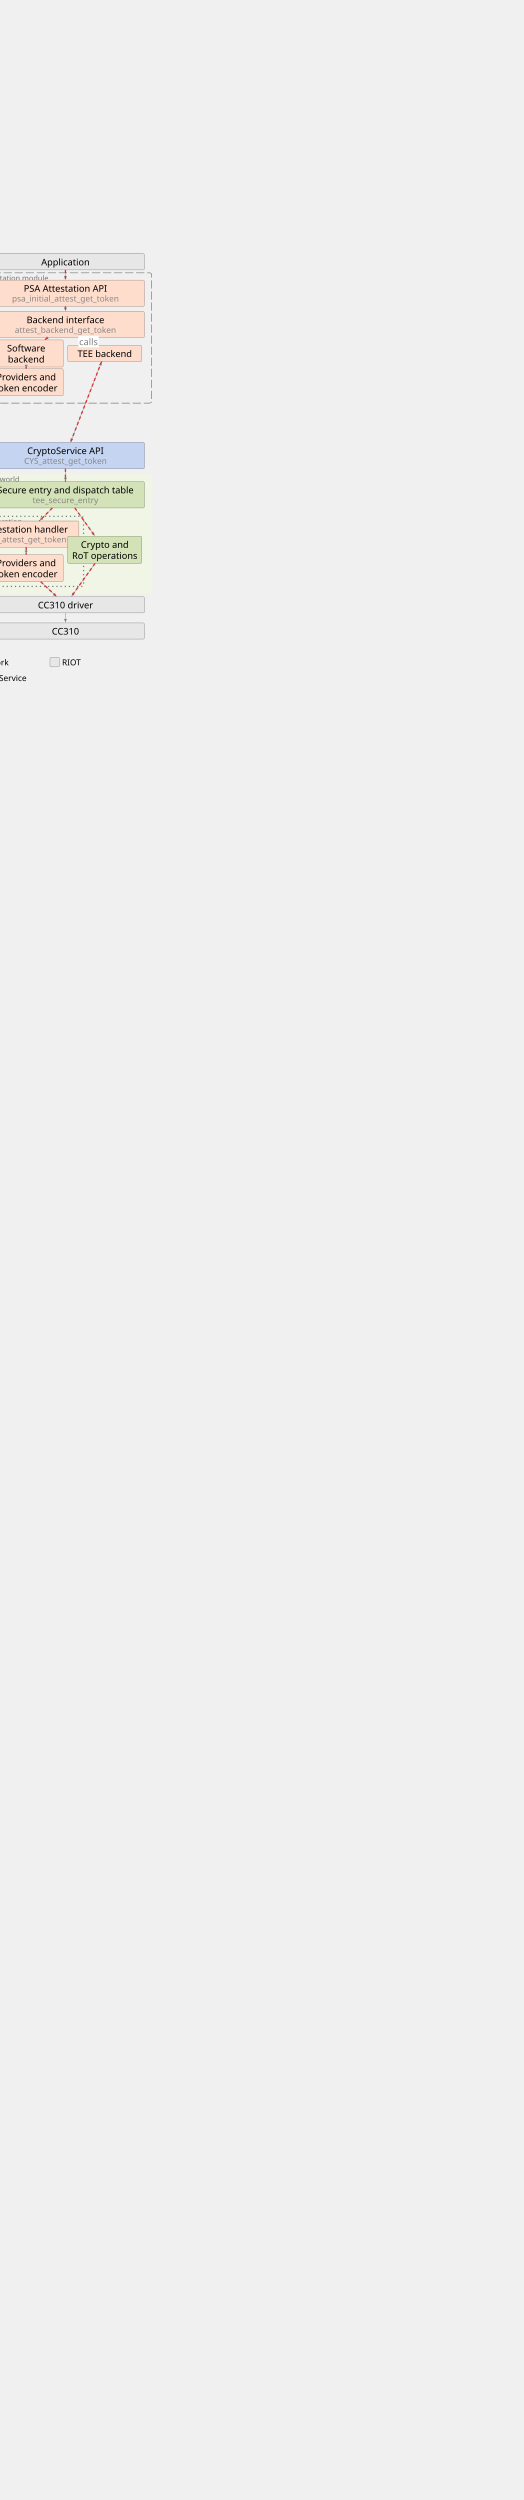
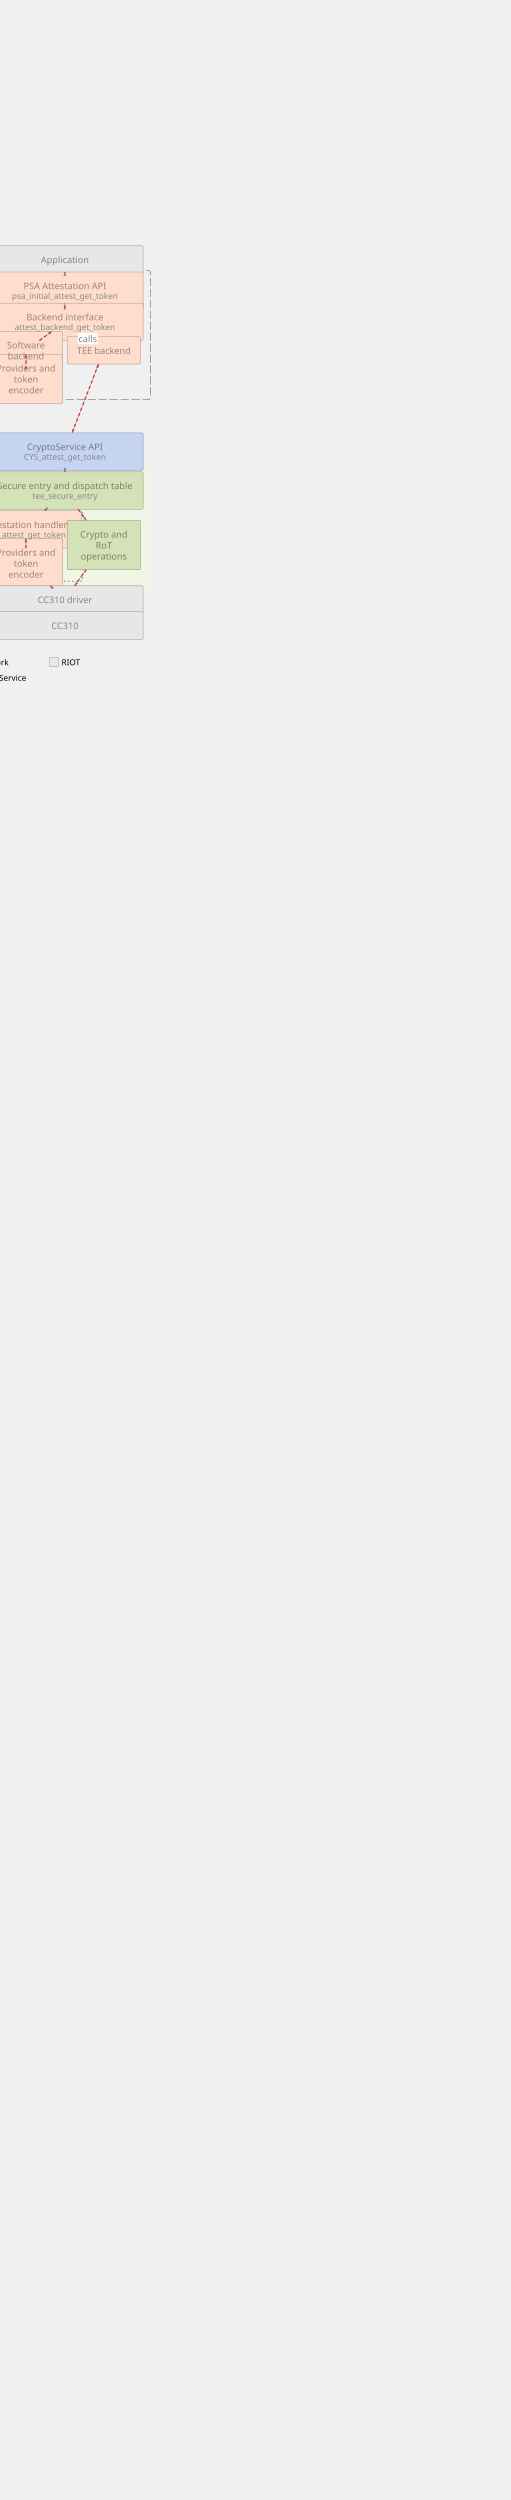
<svg id="canvas">
  <g class="grid" />
  <g class="view" transform="translate(100,400) scale(4)">
    <g />
    <g>
      <g fill-opacity="1" stroke-opacity="1">
        <rect data-node="g1-background" fill="none" stroke="#737373" stroke-dasharray="3.163 1.054" stroke-width="0.246" class="node" x="-32.934" y="4.2" width="65.868" height="49.775" rx="0.879" ry="0.879" />
-         <text data-text="g1-background-title" data-parent="g1-background" x="0" y="29.088" text-anchor="middle" dominant-baseline="central" font-size="3.515" font-family="Sakuga Sans" fill="#000" pointer-events="auto" font-weight="normal" font-style="normal" />
-       </g>
-       <g fill-opacity="1" stroke-opacity="1">
-         <rect data-node="g1-label" x="-32.407" y="4.025" width="26.703" height="4.218" fill="transparent" />
-         <rect data-node="g1-label" fill="none" stroke="none" stroke-dasharray="none" stroke-width="0.158" class="node" x="-32.407" y="4.025" width="26.703" height="4.218" rx="0" ry="0" />
-         <text x="-19.055" y="6.133" text-anchor="middle" dominant-baseline="central" font-size="2.812" font-family="Sakuga Sans" fill="#737373" pointer-events="none" font-weight="normal" font-style="normal">attestation module</text>
+       </g>
+       <g fill-opacity="1" stroke-opacity="1">
+         <rect data-node="g1-label" x="-31.734" y="5.401" width="61.903" height="4.218" fill="transparent" />
+         <rect data-node="g1-label" fill="none" stroke="none" stroke-dasharray="none" stroke-width="0.158" class="node" x="-31.734" y="5.401" width="61.903" height="4.218" rx="0" ry="0" />
+         <text x="-0.782" y="7.509" text-anchor="middle" dominant-baseline="central" font-size="2.812" font-family="Sakuga Sans" fill="#737373" pointer-events="none" font-weight="normal" font-style="normal">attestation module</text>
      </g>
      <g fill-opacity="1" stroke-opacity="1">
        <rect data-node="g2-background" fill="#F0F5E6" stroke="none" stroke-dasharray="none" stroke-width="0.246" class="node" x="-39.914" y="81.001" width="73.047" height="45.975" rx="0.527" ry="0.527" />
-         <text data-text="g2-background-title" data-parent="g2-background" x="-3.39" y="103.988" text-anchor="middle" dominant-baseline="central" font-size="3.515" font-family="Sakuga Sans" fill="#000" pointer-events="auto" font-weight="normal" font-style="normal" />
-       </g>
-       <g fill-opacity="1" stroke-opacity="1">
-         <rect data-node="g2-label" x="-39.387" y="80.825" width="26.703" height="4.218" fill="transparent" />
-         <rect data-node="g2-label" fill="none" stroke="none" stroke-dasharray="none" stroke-width="0.158" class="node" x="-39.387" y="80.825" width="26.703" height="4.218" rx="0" ry="0" />
-         <text x="-26.035" y="82.933" text-anchor="middle" dominant-baseline="central" font-size="2.812" font-family="Sakuga Sans" fill="#737373" pointer-events="none" font-weight="normal" font-style="normal">secure world</text>
+       </g>
+       <g fill-opacity="1" stroke-opacity="1">
+         <rect data-node="g2-label" x="-38.714" y="82.201" width="69.083" height="4.218" fill="transparent" />
+         <rect data-node="g2-label" fill="none" stroke="none" stroke-dasharray="none" stroke-width="0.158" class="node" x="-38.714" y="82.201" width="69.083" height="4.218" rx="0" ry="0" />
+         <text x="-4.172" y="84.309" text-anchor="middle" dominant-baseline="central" font-size="2.812" font-family="Sakuga Sans" fill="#737373" pointer-events="none" font-weight="normal" font-style="normal">secure world</text>
      </g>
      <g fill-opacity="1" stroke-opacity="1">
        <rect data-node="g3-background" fill="none" stroke="#737373" stroke-dasharray="0 1.582" stroke-linecap="round" stroke-width="0.527" class="node" x="-36.914" y="97.201" width="43.828" height="26.775" rx="0.879" ry="0.879" />
-         <text data-text="g3-background-title" data-parent="g3-background" x="-15" y="110.588" text-anchor="middle" dominant-baseline="central" font-size="3.515" font-family="Sakuga Sans" fill="#000" pointer-events="auto" font-weight="normal" font-style="normal" />
-       </g>
-       <g fill-opacity="1" stroke-opacity="1">
-         <rect data-node="g3-label" x="-36.387" y="97.025" width="26.703" height="4.218" fill="transparent" />
-         <rect data-node="g3-label" fill="none" stroke="none" stroke-dasharray="none" stroke-width="0.158" class="node" x="-36.387" y="97.025" width="26.703" height="4.218" rx="0" ry="0" />
-         <text x="-23.035" y="99.133" text-anchor="middle" dominant-baseline="central" font-size="2.812" font-family="Sakuga Sans" fill="#737373" pointer-events="none" font-weight="normal" font-style="normal">operation</text>
-       </g>
-       <g fill-opacity="1" stroke-opacity="1">
-         <rect data-node="app" fill="rgb(231,231,231)" stroke="#858585" stroke-dasharray="none" stroke-width="0.158" class="node" x="-30.134" y="-3.08" width="60.267" height="6.16" rx="0.492" ry="0.492" />
-         <text data-text="app-title" data-parent="app" x="0" y="0" text-anchor="middle" dominant-baseline="central" font-size="3.515" font-family="Sakuga Sans" fill="#000" pointer-events="auto" font-weight="normal" font-style="normal">Application</text>
-       </g>
-       <g fill-opacity="1" stroke-opacity="1">
-         <rect data-node="att" fill="rgb(255,221,204)" stroke="#99857A" stroke-dasharray="none" stroke-width="0.158" class="node" x="-30.134" y="7" width="60.267" height="9.999" rx="0.492" ry="0.492" />
-         <text data-text="att-title" data-parent="att" x="0" y="10.067" text-anchor="middle" dominant-baseline="central" font-size="3.515" font-family="Sakuga Sans" fill="#000" pointer-events="auto" font-weight="normal" font-style="normal">PSA Attestation API</text>
+       </g>
+       <g fill-opacity="1" stroke-opacity="1">
+         <rect data-node="g3-label" x="-35.714" y="98.4" width="39.863" height="4.218" fill="transparent" />
+         <rect data-node="g3-label" fill="none" stroke="none" stroke-dasharray="none" stroke-width="0.158" class="node" x="-35.714" y="98.4" width="39.863" height="4.218" rx="0" ry="0" />
+         <text x="-15.782" y="100.509" text-anchor="middle" dominant-baseline="central" font-size="2.812" font-family="Sakuga Sans" fill="#737373" pointer-events="none" font-weight="normal" font-style="normal">operation</text>
+       </g>
+       <g fill-opacity="1" stroke-opacity="1">
+         <rect data-node="app" fill="rgb(231,231,231)" stroke="#858585" stroke-dasharray="none" stroke-width="0.158" class="node" x="-30.134" y="-5.28" width="60.267" height="10.56" rx="0.492" ry="0.492" />
+       </g>
+       <g fill-opacity="1" stroke-opacity="1">
+         <rect data-node="att" fill="rgb(255,221,204)" stroke="#99857A" stroke-dasharray="none" stroke-width="0.158" class="node" x="-30.134" y="4.801" width="60.267" height="14.399" rx="0.492" ry="0.492" />
+       </g>
+       <g fill-opacity="1" stroke-opacity="1">
+         <rect data-node="seam" fill="rgb(255,221,204)" stroke="#99857A" stroke-dasharray="none" stroke-width="0.158" class="node" x="-30.134" y="16.8" width="60.267" height="14.399" rx="0.492" ry="0.492" />
+       </g>
+       <g fill-opacity="1" stroke-opacity="1">
+         <rect data-node="swbe" fill="rgb(255,221,204)" stroke="#99857A" stroke-dasharray="none" stroke-width="0.158" class="node" x="-29.134" y="27.625" width="28.267" height="14.751" rx="0.492" ry="0.492" />
+       </g>
+       <g fill-opacity="1" stroke-opacity="1">
+         <rect data-node="teebe" fill="rgb(255,221,204)" stroke="#99857A" stroke-dasharray="none" stroke-width="0.158" class="node" x="0.866" y="29.72" width="28.267" height="10.56" rx="0.492" ry="0.492" />
+       </g>
+       <g fill-opacity="1" stroke-opacity="1">
+         <rect data-node="nsenc" fill="rgb(255,221,204)" stroke="#99857A" stroke-dasharray="none" stroke-width="0.158" class="node" x="-29.134" y="36.516" width="28.267" height="18.968" rx="0.492" ry="0.492" />
+       </g>
+       <g fill-opacity="1" stroke-opacity="1">
+         <rect data-node="cysapi" fill="rgb(197,212,241)" stroke="#707A8F" stroke-dasharray="none" stroke-width="0.158" class="node" x="-30.134" y="66.8" width="60.267" height="14.399" rx="0.492" ry="0.492" />
+       </g>
+       <g fill-opacity="1" stroke-opacity="1">
+         <rect data-node="entry" fill="rgb(212,226,183)" stroke="#7A8566" stroke-dasharray="none" stroke-width="0.158" class="node" x="-30.134" y="81.8" width="60.267" height="14.399" rx="0.492" ry="0.492" />
+       </g>
+       <g fill-opacity="1" stroke-opacity="1">
+         <rect data-node="hdl" fill="rgb(255,221,204)" stroke="#99857A" stroke-dasharray="none" stroke-width="0.158" class="node" x="-36.313" y="96.8" width="42.625" height="14.399" rx="0.492" ry="0.492" />
+       </g>
+       <g fill-opacity="1" stroke-opacity="1">
+         <rect data-node="senc" fill="rgb(255,221,204)" stroke="#99857A" stroke-dasharray="none" stroke-width="0.158" class="node" x="-29.134" y="107.516" width="28.267" height="18.968" rx="0.492" ry="0.492" />
+       </g>
+       <g fill-opacity="1" stroke-opacity="1">
+         <rect data-node="ops" fill="rgb(212,226,183)" stroke="#7A8566" stroke-dasharray="none" stroke-width="0.158" class="node" x="0.866" y="100.516" width="28.267" height="18.968" rx="0.492" ry="0.492" />
+       </g>
+       <g fill-opacity="1" stroke-opacity="1">
+         <rect data-node="drv" fill="rgb(231,231,231)" stroke="#858585" stroke-dasharray="none" stroke-width="0.158" class="node" x="-30.134" y="125.72" width="60.267" height="10.56" rx="0.492" ry="0.492" />
+       </g>
+       <g fill-opacity="1" stroke-opacity="1">
+         <rect data-node="hw" fill="rgb(231,231,231)" stroke="#858585" stroke-dasharray="none" stroke-width="0.158" class="node" x="-30.134" y="135.72" width="60.267" height="10.56" rx="0.492" ry="0.492" />
+       </g>
+       <g fill-opacity="1" stroke-opacity="1">
+         <rect data-text="app-title" data-parent="app" x="-28.934" y="-3.08" width="57.867" height="6.16" fill="transparent" />
+         <rect data-text="app-title" data-parent="app" fill="none" stroke="none" stroke-dasharray="none" stroke-width="0.158" class="node" x="-28.934" y="-3.08" width="57.867" height="6.16" rx="0" ry="0" />
+         <text data-text="app-title" data-parent="app" x="0" y="0" text-anchor="middle" dominant-baseline="central" font-size="3.515" font-family="Sakuga Sans" fill="#858585" pointer-events="auto" font-weight="normal" font-style="normal">Application</text>
+       </g>
+       <g fill-opacity="1" stroke-opacity="1">
+         <rect data-text="att-title" data-parent="att" x="-28.934" y="7" width="57.867" height="9.999" fill="transparent" />
+         <rect data-text="att-title" data-parent="att" fill="none" stroke="none" stroke-dasharray="none" stroke-width="0.158" class="node" x="-28.934" y="7" width="57.867" height="9.999" rx="0" ry="0" />
+         <text data-text="att-title" data-parent="att" x="0" y="10.067" text-anchor="middle" dominant-baseline="central" font-size="3.515" font-family="Sakuga Sans" fill="#99857A" pointer-events="auto" font-weight="normal" font-style="normal">PSA Attestation API</text>
        <text data-text="att-title" data-parent="att" x="0" y="13.933" text-anchor="middle" dominant-baseline="central" font-size="3.163" font-family="Sakuga Mono" fill="#858585" pointer-events="auto">psa_initial_attest_get_token</text>
      </g>
      <g fill-opacity="1" stroke-opacity="1">
-         <rect data-node="seam" fill="rgb(255,221,204)" stroke="#99857A" stroke-dasharray="none" stroke-width="0.158" class="node" x="-30.134" y="19" width="60.267" height="9.999" rx="0.492" ry="0.492" />
-         <text data-text="seam-title" data-parent="seam" x="0" y="22.067" text-anchor="middle" dominant-baseline="central" font-size="3.515" font-family="Sakuga Sans" fill="#000" pointer-events="auto" font-weight="normal" font-style="normal">Backend interface</text>
+         <rect data-text="seam-title" data-parent="seam" x="-28.934" y="19" width="57.867" height="9.999" fill="transparent" />
+         <rect data-text="seam-title" data-parent="seam" fill="none" stroke="none" stroke-dasharray="none" stroke-width="0.158" class="node" x="-28.934" y="19" width="57.867" height="9.999" rx="0" ry="0" />
+         <text data-text="seam-title" data-parent="seam" x="0" y="22.067" text-anchor="middle" dominant-baseline="central" font-size="3.515" font-family="Sakuga Sans" fill="#99857A" pointer-events="auto" font-weight="normal" font-style="normal">Backend interface</text>
        <text data-text="seam-title" data-parent="seam" x="0" y="25.933" text-anchor="middle" dominant-baseline="central" font-size="3.163" font-family="Sakuga Mono" fill="#858585" pointer-events="auto">attest_backend_get_token</text>
      </g>
      <g fill-opacity="1" stroke-opacity="1">
-         <rect data-node="swbe" fill="rgb(255,221,204)" stroke="#99857A" stroke-dasharray="none" stroke-width="0.158" class="node" x="-29.134" y="29.825" width="28.267" height="10.351" rx="0.492" ry="0.492" />
-         <text data-text="swbe-title" data-parent="swbe" x="-15" y="32.891" text-anchor="middle" dominant-baseline="central" font-size="3.515" font-family="Sakuga Sans" fill="#000" pointer-events="auto" font-weight="normal" font-style="normal">Software</text>
-         <text data-text="swbe-title" data-parent="swbe" x="-15" y="37.109" text-anchor="middle" dominant-baseline="central" font-size="3.515" font-family="Sakuga Sans" fill="#000" pointer-events="auto" font-weight="normal" font-style="normal">backend</text>
-       </g>
-       <g fill-opacity="1" stroke-opacity="1">
-         <rect data-node="teebe" fill="rgb(255,221,204)" stroke="#99857A" stroke-dasharray="none" stroke-width="0.158" class="node" x="0.866" y="31.92" width="28.267" height="6.16" rx="0.492" ry="0.492" />
-         <text data-text="teebe-title" data-parent="teebe" x="15" y="35" text-anchor="middle" dominant-baseline="central" font-size="3.515" font-family="Sakuga Sans" fill="#000" pointer-events="auto" font-weight="normal" font-style="normal">TEE backend</text>
-       </g>
-       <g fill-opacity="1" stroke-opacity="1">
-         <rect data-node="nsenc" fill="rgb(255,221,204)" stroke="#99857A" stroke-dasharray="none" stroke-width="0.158" class="node" x="-29.134" y="40.825" width="28.267" height="10.351" rx="0.492" ry="0.492" />
-         <text data-text="nsenc-title" data-parent="nsenc" x="-15" y="43.891" text-anchor="middle" dominant-baseline="central" font-size="3.515" font-family="Sakuga Sans" fill="#000" pointer-events="auto" font-weight="normal" font-style="normal">Providers and</text>
-         <text data-text="nsenc-title" data-parent="nsenc" x="-15" y="48.109" text-anchor="middle" dominant-baseline="central" font-size="3.515" font-family="Sakuga Sans" fill="#000" pointer-events="auto" font-weight="normal" font-style="normal">token encoder</text>
-       </g>
-       <g fill-opacity="1" stroke-opacity="1">
-         <rect data-node="cysapi" fill="rgb(197,212,241)" stroke="#707A8F" stroke-dasharray="none" stroke-width="0.158" class="node" x="-30.134" y="69.001" width="60.267" height="9.999" rx="0.492" ry="0.492" />
-         <text data-text="cysapi-title" data-parent="cysapi" x="0" y="72.067" text-anchor="middle" dominant-baseline="central" font-size="3.515" font-family="Sakuga Sans" fill="#000" pointer-events="auto" font-weight="normal" font-style="normal">CryptoService API</text>
+         <rect data-text="swbe-title" data-parent="swbe" x="-27.934" y="29.825" width="25.867" height="10.351" fill="transparent" />
+         <rect data-text="swbe-title" data-parent="swbe" fill="none" stroke="none" stroke-dasharray="none" stroke-width="0.158" class="node" x="-27.934" y="29.825" width="25.867" height="10.351" rx="0" ry="0" />
+         <text data-text="swbe-title" data-parent="swbe" x="-15" y="32.891" text-anchor="middle" dominant-baseline="central" font-size="3.515" font-family="Sakuga Sans" fill="#99857A" pointer-events="auto" font-weight="normal" font-style="normal">Software</text>
+         <text data-text="swbe-title" data-parent="swbe" x="-15" y="37.109" text-anchor="middle" dominant-baseline="central" font-size="3.515" font-family="Sakuga Sans" fill="#99857A" pointer-events="auto" font-weight="normal" font-style="normal">backend</text>
+       </g>
+       <g fill-opacity="1" stroke-opacity="1">
+         <rect data-text="teebe-title" data-parent="teebe" x="2.066" y="31.92" width="25.867" height="6.16" fill="transparent" />
+         <rect data-text="teebe-title" data-parent="teebe" fill="none" stroke="none" stroke-dasharray="none" stroke-width="0.158" class="node" x="2.066" y="31.92" width="25.867" height="6.16" rx="0" ry="0" />
+         <text data-text="teebe-title" data-parent="teebe" x="15" y="35" text-anchor="middle" dominant-baseline="central" font-size="3.515" font-family="Sakuga Sans" fill="#99857A" pointer-events="auto" font-weight="normal" font-style="normal">TEE backend</text>
+       </g>
+       <g fill-opacity="1" stroke-opacity="1">
+         <rect data-text="nsenc-title" data-parent="nsenc" x="-27.934" y="38.716" width="25.867" height="14.568" fill="transparent" />
+         <rect data-text="nsenc-title" data-parent="nsenc" fill="none" stroke="none" stroke-dasharray="none" stroke-width="0.158" class="node" x="-27.934" y="38.716" width="25.867" height="14.568" rx="0" ry="0" />
+         <text data-text="nsenc-title" data-parent="nsenc" x="-15" y="41.782" text-anchor="middle" dominant-baseline="central" font-size="3.515" font-family="Sakuga Sans" fill="#99857A" pointer-events="auto" font-weight="normal" font-style="normal">Providers and</text>
+         <text data-text="nsenc-title" data-parent="nsenc" x="-15" y="46" text-anchor="middle" dominant-baseline="central" font-size="3.515" font-family="Sakuga Sans" fill="#99857A" pointer-events="auto" font-weight="normal" font-style="normal">token</text>
+         <text data-text="nsenc-title" data-parent="nsenc" x="-15" y="50.218" text-anchor="middle" dominant-baseline="central" font-size="3.515" font-family="Sakuga Sans" fill="#99857A" pointer-events="auto" font-weight="normal" font-style="normal">encoder</text>
+       </g>
+       <g fill-opacity="1" stroke-opacity="1">
+         <rect data-text="cysapi-title" data-parent="cysapi" x="-28.934" y="69.001" width="57.867" height="9.999" fill="transparent" />
+         <rect data-text="cysapi-title" data-parent="cysapi" fill="none" stroke="none" stroke-dasharray="none" stroke-width="0.158" class="node" x="-28.934" y="69.001" width="57.867" height="9.999" rx="0" ry="0" />
+         <text data-text="cysapi-title" data-parent="cysapi" x="0" y="72.067" text-anchor="middle" dominant-baseline="central" font-size="3.515" font-family="Sakuga Sans" fill="#707A8F" pointer-events="auto" font-weight="normal" font-style="normal">CryptoService API</text>
        <text data-text="cysapi-title" data-parent="cysapi" x="0" y="75.933" text-anchor="middle" dominant-baseline="central" font-size="3.163" font-family="Sakuga Mono" fill="#858585" pointer-events="auto">CYS_attest_get_token</text>
      </g>
      <g fill-opacity="1" stroke-opacity="1">
-         <rect data-node="entry" fill="rgb(212,226,183)" stroke="#7A8566" stroke-dasharray="none" stroke-width="0.158" class="node" x="-30.134" y="84.001" width="60.267" height="9.999" rx="0.492" ry="0.492" />
-         <text data-text="entry-title" data-parent="entry" x="0" y="87.067" text-anchor="middle" dominant-baseline="central" font-size="3.515" font-family="Sakuga Sans" fill="#000" pointer-events="auto" font-weight="normal" font-style="normal">Secure entry and dispatch table</text>
+         <rect data-text="entry-title" data-parent="entry" x="-28.934" y="84.001" width="57.867" height="9.999" fill="transparent" />
+         <rect data-text="entry-title" data-parent="entry" fill="none" stroke="none" stroke-dasharray="none" stroke-width="0.158" class="node" x="-28.934" y="84.001" width="57.867" height="9.999" rx="0" ry="0" />
+         <text data-text="entry-title" data-parent="entry" x="0" y="87.067" text-anchor="middle" dominant-baseline="central" font-size="3.515" font-family="Sakuga Sans" fill="#7A8566" pointer-events="auto" font-weight="normal" font-style="normal">Secure entry and dispatch table</text>
        <text data-text="entry-title" data-parent="entry" x="0" y="90.933" text-anchor="middle" dominant-baseline="central" font-size="3.163" font-family="Sakuga Mono" fill="#858585" pointer-events="auto">tee_secure_entry</text>
      </g>
      <g fill-opacity="1" stroke-opacity="1">
-         <rect data-node="hdl" fill="rgb(255,221,204)" stroke="#99857A" stroke-dasharray="none" stroke-width="0.158" class="node" x="-35.114" y="99.001" width="40.227" height="9.999" rx="0.492" ry="0.492" />
-         <text data-text="hdl-title" data-parent="hdl" x="-15" y="102.067" text-anchor="middle" dominant-baseline="central" font-size="3.515" font-family="Sakuga Sans" fill="#000" pointer-events="auto" font-weight="normal" font-style="normal">Attestation handler</text>
+         <rect data-text="hdl-title" data-parent="hdl" x="-35.113" y="99.001" width="40.225" height="9.999" fill="transparent" />
+         <rect data-text="hdl-title" data-parent="hdl" fill="none" stroke="none" stroke-dasharray="none" stroke-width="0.158" class="node" x="-35.113" y="99.001" width="40.225" height="9.999" rx="0" ry="0" />
+         <text data-text="hdl-title" data-parent="hdl" x="-15" y="102.067" text-anchor="middle" dominant-baseline="central" font-size="3.515" font-family="Sakuga Sans" fill="#99857A" pointer-events="auto" font-weight="normal" font-style="normal">Attestation handler</text>
        <text data-text="hdl-title" data-parent="hdl" x="-15" y="105.933" text-anchor="middle" dominant-baseline="central" font-size="3.163" font-family="Sakuga Mono" fill="#858585" pointer-events="auto">tee_attest_get_token</text>
      </g>
      <g fill-opacity="1" stroke-opacity="1">
-         <rect data-node="senc" fill="rgb(255,221,204)" stroke="#99857A" stroke-dasharray="none" stroke-width="0.158" class="node" x="-29.134" y="111.825" width="28.267" height="10.351" rx="0.492" ry="0.492" />
-         <text data-text="senc-title" data-parent="senc" x="-15" y="114.891" text-anchor="middle" dominant-baseline="central" font-size="3.515" font-family="Sakuga Sans" fill="#000" pointer-events="auto" font-weight="normal" font-style="normal">Providers and</text>
-         <text data-text="senc-title" data-parent="senc" x="-15" y="119.109" text-anchor="middle" dominant-baseline="central" font-size="3.515" font-family="Sakuga Sans" fill="#000" pointer-events="auto" font-weight="normal" font-style="normal">token encoder</text>
-       </g>
-       <g fill-opacity="1" stroke-opacity="1">
-         <rect data-node="ops" fill="rgb(212,226,183)" stroke="#7A8566" stroke-dasharray="none" stroke-width="0.158" class="node" x="0.866" y="104.825" width="28.267" height="10.351" rx="0.492" ry="0.492" />
-         <text data-text="ops-title" data-parent="ops" x="15" y="107.891" text-anchor="middle" dominant-baseline="central" font-size="3.515" font-family="Sakuga Sans" fill="#000" pointer-events="auto" font-weight="normal" font-style="normal">Crypto and</text>
-         <text data-text="ops-title" data-parent="ops" x="15" y="112.109" text-anchor="middle" dominant-baseline="central" font-size="3.515" font-family="Sakuga Sans" fill="#000" pointer-events="auto" font-weight="normal" font-style="normal">RoT operations</text>
-       </g>
-       <g fill-opacity="1" stroke-opacity="1">
-         <rect data-node="drv" fill="rgb(231,231,231)" stroke="#858585" stroke-dasharray="none" stroke-width="0.158" class="node" x="-30.134" y="127.92" width="60.267" height="6.16" rx="0.492" ry="0.492" />
-         <text data-text="drv-title" data-parent="drv" x="0" y="131" text-anchor="middle" dominant-baseline="central" font-size="3.515" font-family="Sakuga Sans" fill="#000" pointer-events="auto" font-weight="normal" font-style="normal">CC310 driver</text>
-       </g>
-       <g fill-opacity="1" stroke-opacity="1">
-         <rect data-node="hw" fill="rgb(231,231,231)" stroke="#858585" stroke-dasharray="none" stroke-width="0.158" class="node" x="-30.134" y="137.92" width="60.267" height="6.16" rx="0.492" ry="0.492" />
-         <text data-text="hw-title" data-parent="hw" x="0" y="141" text-anchor="middle" dominant-baseline="central" font-size="3.515" font-family="Sakuga Sans" fill="#000" pointer-events="auto" font-weight="normal" font-style="normal">CC310</text>
-       </g>
-       <g>
-         <rect x="-39.914" y="151.08" width="3.6" height="3.6" rx="0.351" ry="0.351" fill="rgb(255,221,204)" stroke="#9e9e9e" stroke-width="0.2" pointer-events="none" />
-         <text x="-35.314" y="152.88" text-anchor="start" dominant-baseline="central" font-size="3.163" font-family="Sakuga Sans" fill="#000" pointer-events="none">this work</text>
-       </g>
-       <g>
-         <rect x="-39.914" y="157.08" width="3.6" height="3.6" rx="0.351" ry="0.351" fill="rgb(197,212,241)" stroke="#9e9e9e" stroke-width="0.2" pointer-events="none" />
-         <text x="-35.314" y="158.88" text-anchor="start" dominant-baseline="central" font-size="3.163" font-family="Sakuga Sans" fill="#000" pointer-events="none">CryptoService</text>
-       </g>
-       <g>
-         <rect x="-39.914" y="163.08" width="3.6" height="3.6" rx="0.351" ry="0.351" fill="rgb(212,226,183)" stroke="#9e9e9e" stroke-width="0.2" pointer-events="none" />
-         <text x="-35.314" y="164.88" text-anchor="start" dominant-baseline="central" font-size="3.163" font-family="Sakuga Sans" fill="#000" pointer-events="none">TEE</text>
-       </g>
-       <g>
-         <rect x="-5.914" y="151.08" width="3.6" height="3.6" rx="0.351" ry="0.351" fill="rgb(231,231,231)" stroke="#9e9e9e" stroke-width="0.2" pointer-events="none" />
-         <text x="-1.314" y="152.88" text-anchor="start" dominant-baseline="central" font-size="3.163" font-family="Sakuga Sans" fill="#000" pointer-events="none">RIOT</text>
+         <rect data-text="senc-title" data-parent="senc" x="-27.934" y="109.716" width="25.867" height="14.568" fill="transparent" />
+         <rect data-text="senc-title" data-parent="senc" fill="none" stroke="none" stroke-dasharray="none" stroke-width="0.158" class="node" x="-27.934" y="109.716" width="25.867" height="14.568" rx="0" ry="0" />
+         <text data-text="senc-title" data-parent="senc" x="-15" y="112.782" text-anchor="middle" dominant-baseline="central" font-size="3.515" font-family="Sakuga Sans" fill="#99857A" pointer-events="auto" font-weight="normal" font-style="normal">Providers and</text>
+         <text data-text="senc-title" data-parent="senc" x="-15" y="117" text-anchor="middle" dominant-baseline="central" font-size="3.515" font-family="Sakuga Sans" fill="#99857A" pointer-events="auto" font-weight="normal" font-style="normal">token</text>
+         <text data-text="senc-title" data-parent="senc" x="-15" y="121.218" text-anchor="middle" dominant-baseline="central" font-size="3.515" font-family="Sakuga Sans" fill="#99857A" pointer-events="auto" font-weight="normal" font-style="normal">encoder</text>
+       </g>
+       <g fill-opacity="1" stroke-opacity="1">
+         <rect data-text="ops-title" data-parent="ops" x="2.066" y="102.716" width="25.867" height="14.568" fill="transparent" />
+         <rect data-text="ops-title" data-parent="ops" fill="none" stroke="none" stroke-dasharray="none" stroke-width="0.158" class="node" x="2.066" y="102.716" width="25.867" height="14.568" rx="0" ry="0" />
+         <text data-text="ops-title" data-parent="ops" x="15" y="105.782" text-anchor="middle" dominant-baseline="central" font-size="3.515" font-family="Sakuga Sans" fill="#7A8566" pointer-events="auto" font-weight="normal" font-style="normal">Crypto and</text>
+         <text data-text="ops-title" data-parent="ops" x="15" y="110" text-anchor="middle" dominant-baseline="central" font-size="3.515" font-family="Sakuga Sans" fill="#7A8566" pointer-events="auto" font-weight="normal" font-style="normal">RoT</text>
+         <text data-text="ops-title" data-parent="ops" x="15" y="114.218" text-anchor="middle" dominant-baseline="central" font-size="3.515" font-family="Sakuga Sans" fill="#7A8566" pointer-events="auto" font-weight="normal" font-style="normal">operations</text>
+       </g>
+       <g fill-opacity="1" stroke-opacity="1">
+         <rect data-text="drv-title" data-parent="drv" x="-28.934" y="127.92" width="57.867" height="6.16" fill="transparent" />
+         <rect data-text="drv-title" data-parent="drv" fill="none" stroke="none" stroke-dasharray="none" stroke-width="0.158" class="node" x="-28.934" y="127.92" width="57.867" height="6.16" rx="0" ry="0" />
+         <text data-text="drv-title" data-parent="drv" x="0" y="131" text-anchor="middle" dominant-baseline="central" font-size="3.515" font-family="Sakuga Sans" fill="#858585" pointer-events="auto" font-weight="normal" font-style="normal">CC310 driver</text>
+       </g>
+       <g fill-opacity="1" stroke-opacity="1">
+         <rect data-text="hw-title" data-parent="hw" x="-28.934" y="137.92" width="57.867" height="6.16" fill="transparent" />
+         <rect data-text="hw-title" data-parent="hw" fill="none" stroke="none" stroke-dasharray="none" stroke-width="0.158" class="node" x="-28.934" y="137.92" width="57.867" height="6.16" rx="0" ry="0" />
+         <text data-text="hw-title" data-parent="hw" x="0" y="141" text-anchor="middle" dominant-baseline="central" font-size="3.515" font-family="Sakuga Sans" fill="#858585" pointer-events="auto" font-weight="normal" font-style="normal">CC310</text>
+       </g>
+       <g>
+         <rect x="-39.914" y="153.28" width="3.6" height="3.6" rx="0.351" ry="0.351" fill="rgb(255,221,204)" stroke="#9e9e9e" stroke-width="0.2" pointer-events="none" />
+         <text x="-35.314" y="155.08" text-anchor="start" dominant-baseline="central" font-size="3.163" font-family="Sakuga Sans" fill="#000" pointer-events="none">this work</text>
+       </g>
+       <g>
+         <rect x="-39.914" y="159.28" width="3.6" height="3.6" rx="0.351" ry="0.351" fill="rgb(197,212,241)" stroke="#9e9e9e" stroke-width="0.2" pointer-events="none" />
+         <text x="-35.314" y="161.08" text-anchor="start" dominant-baseline="central" font-size="3.163" font-family="Sakuga Sans" fill="#000" pointer-events="none">CryptoService</text>
+       </g>
+       <g>
+         <rect x="-39.914" y="165.28" width="3.6" height="3.6" rx="0.351" ry="0.351" fill="rgb(212,226,183)" stroke="#9e9e9e" stroke-width="0.2" pointer-events="none" />
+         <text x="-35.314" y="167.08" text-anchor="start" dominant-baseline="central" font-size="3.163" font-family="Sakuga Sans" fill="#000" pointer-events="none">TEE</text>
+       </g>
+       <g>
+         <rect x="-5.914" y="153.28" width="3.6" height="3.6" rx="0.351" ry="0.351" fill="rgb(231,231,231)" stroke="#9e9e9e" stroke-width="0.2" pointer-events="none" />
+         <text x="-1.314" y="155.08" text-anchor="start" dominant-baseline="central" font-size="3.163" font-family="Sakuga Sans" fill="#000" pointer-events="none">RIOT</text>
      </g>
    </g>
    <g>
      <g fill-opacity="1" stroke-opacity="1">
-         <path d="M 0 7 Q 0.18 6.026 0.6 5.5 L -0.6 5.5 Q -0.18 6.026 0 7 Z" fill="#808080" />
-         <path d="M 0 3.08 L 0 5.801" fill="none" stroke="#808080" stroke-width="0.158" stroke-linejoin="round" stroke-dasharray="none" />
-         <path d="M 0 3.08 L 0 7" fill="none" stroke="#d33" stroke-width="2" vector-effect="non-scaling-stroke" stroke-dasharray="5 4" pointer-events="none" />
-         <path data-edge="0" d="M 0 3.08 L 0 7" fill="none" stroke="transparent" stroke-width="10" vector-effect="non-scaling-stroke" class="hit" />
-       </g>
-       <g fill-opacity="1" stroke-opacity="1">
-         <path d="M 0 19 Q 0.18 18.026 0.6 17.5 L -0.6 17.5 Q -0.18 18.026 0 19 Z" fill="#808080" />
-         <path d="M 0 17 L 0 17.8" fill="none" stroke="#808080" stroke-width="0.158" stroke-linejoin="round" stroke-dasharray="none" />
-         <path d="M 0 17 L 0 19" fill="none" stroke="#d33" stroke-width="2" vector-effect="non-scaling-stroke" stroke-dasharray="5 4" pointer-events="none" />
-         <path data-edge="1" d="M 0 17 L 0 19" fill="none" stroke="transparent" stroke-width="10" vector-effect="non-scaling-stroke" class="hit" />
-       </g>
-       <g fill-opacity="1" stroke-opacity="1">
-         <path d="M -7.943 29.825 Q -7.05 29.393 -6.378 29.422 L -7.088 28.454 Q -7.263 29.103 -7.943 29.825 Z" fill="#808080" />
-         <path d="M -6.817 29 L -6.975 29.115" fill="none" stroke="#808080" stroke-width="0.158" stroke-linejoin="round" stroke-dasharray="none" />
-         <path d="M -6.817 29 L -7.943 29.825" fill="none" stroke="#d33" stroke-width="2" vector-effect="non-scaling-stroke" stroke-dasharray="5 4" pointer-events="none" />
-         <path data-edge="2" d="M -6.817 29 L -7.943 29.825" fill="none" stroke="transparent" stroke-width="10" vector-effect="non-scaling-stroke" class="hit" />
-       </g>
-       <g fill-opacity="1" stroke-opacity="1">
-         <path d="M 10.8 31.92 Q 10.12 31.198 9.945 30.549 L 9.236 31.517 Q 9.907 31.489 10.8 31.92 Z" fill="#808080" />
-         <path d="M 6.817 29 L 9.832 31.21" fill="none" stroke="#808080" stroke-width="0.158" stroke-linejoin="round" stroke-dasharray="none" />
-         <path d="M 6.817 29 L 10.8 31.92" fill="none" stroke="#d33" stroke-width="2" vector-effect="non-scaling-stroke" stroke-dasharray="5 4" pointer-events="none" />
-         <path data-edge="3" d="M 6.817 29 L 10.8 31.92" fill="none" stroke="transparent" stroke-width="10" vector-effect="non-scaling-stroke" class="hit" />
+         <path d="M 0 4.801 Q -0.18 5.776 -0.6 6.301 L 0.6 6.301 Q 0.18 5.776 0 4.801 Z" fill="#808080" />
+         <path d="M 0 5.28 L 0 6" fill="none" stroke="#808080" stroke-width="0.158" stroke-linejoin="round" stroke-dasharray="none" />
+         <path d="M 0 5.28 L 0 4.801" fill="none" stroke="#d33" stroke-width="2" vector-effect="non-scaling-stroke" stroke-dasharray="5 4" pointer-events="none" />
+         <path data-edge="0" d="M 0 5.28 L 0 4.801" fill="none" stroke="transparent" stroke-width="10" vector-effect="non-scaling-stroke" class="hit" />
+       </g>
+       <g fill-opacity="1" stroke-opacity="1">
+         <path d="M 0 16.8 Q -0.18 17.776 -0.6 18.3 L 0.6 18.3 Q 0.18 17.776 0 16.8 Z" fill="#808080" />
+         <path d="M 0 19.2 L 0 18" fill="none" stroke="#808080" stroke-width="0.158" stroke-linejoin="round" stroke-dasharray="none" />
+         <path d="M 0 19.2 L 0 16.8" fill="none" stroke="#d33" stroke-width="2" vector-effect="non-scaling-stroke" stroke-dasharray="5 4" pointer-events="none" />
+         <path data-edge="1" d="M 0 19.2 L 0 16.8" fill="none" stroke="transparent" stroke-width="10" vector-effect="non-scaling-stroke" class="hit" />
+       </g>
+       <g fill-opacity="1" stroke-opacity="1">
+         <path d="M -4.943 27.625 Q -5.835 28.056 -6.507 28.028 L -5.798 28.996 Q -5.623 28.346 -4.943 27.625 Z" fill="#808080" />
+         <path d="M -9.818 31.2 L -5.91 28.334" fill="none" stroke="#808080" stroke-width="0.158" stroke-linejoin="round" stroke-dasharray="none" />
+         <path d="M -9.818 31.2 L -4.943 27.625" fill="none" stroke="#d33" stroke-width="2" vector-effect="non-scaling-stroke" stroke-dasharray="5 4" pointer-events="none" />
+         <path data-edge="2" d="M -9.818 31.2 L -4.943 27.625" fill="none" stroke="transparent" stroke-width="10" vector-effect="non-scaling-stroke" class="hit" />
+       </g>
+       <g fill-opacity="1" stroke-opacity="1">
+         <path d="M 7.8 29.72 Q 8.48 30.442 8.655 31.091 L 9.364 30.123 Q 8.693 30.151 7.8 29.72 Z" fill="#808080" />
+         <path d="M 9.818 31.2 L 8.768 30.43" fill="none" stroke="#808080" stroke-width="0.158" stroke-linejoin="round" stroke-dasharray="none" />
+         <path d="M 9.818 31.2 L 7.8 29.72" fill="none" stroke="#d33" stroke-width="2" vector-effect="non-scaling-stroke" stroke-dasharray="5 4" pointer-events="none" />
+         <path data-edge="3" d="M 9.818 31.2 L 7.8 29.72" fill="none" stroke="transparent" stroke-width="10" vector-effect="non-scaling-stroke" class="hit" />
        <rect x="4.916" y="28.263" width="7.785" height="4.393" fill="#fff" pointer-events="none" />
        <text x="8.809" y="30.46" text-anchor="middle" dominant-baseline="central" font-size="3.515" font-family="Sakuga Sans" fill="#808080" pointer-events="none" font-weight="normal" font-style="normal">calls</text>
        <rect data-label="{&quot;index&quot;:3}" x="4.916" y="28.263" width="7.785" height="4.393" fill="transparent" class="attached-label" />
      </g>
      <g fill-opacity="1" stroke-opacity="1">
-         <path d="M -15 40.825 Q -14.82 39.85 -14.4 39.325 L -15.6 39.325 Q -15.18 39.85 -15 40.825 Z" fill="#808080" />
-         <path d="M -15 40.175 L -15 39.625" fill="none" stroke="#808080" stroke-width="0.158" stroke-linejoin="round" stroke-dasharray="none" />
-         <path d="M -15 40.175 L -15 40.825" fill="none" stroke="#d33" stroke-width="2" vector-effect="non-scaling-stroke" stroke-dasharray="5 4" pointer-events="none" />
-         <path data-edge="4" d="M -15 40.175 L -15 40.825" fill="none" stroke="transparent" stroke-width="10" vector-effect="non-scaling-stroke" class="hit" />
-       </g>
-       <g fill-opacity="1" stroke-opacity="1">
-         <path d="M 1.923 69.001 Q 2.441 68.155 3.021 67.816 L 1.901 67.385 Q 2.105 68.026 1.923 69.001 Z" fill="#808080" />
-         <path d="M 13.815 38.08 Q 13.297 38.925 12.717 39.265 L 13.837 39.695 Q 13.633 39.055 13.815 38.08 Z" fill="#808080" />
-         <path d="M 13.385 39.2 L 2.354 67.88" fill="none" stroke="#808080" stroke-width="0.158" stroke-linejoin="round" stroke-dasharray="none" />
-         <path d="M 13.815 38.08 L 1.923 69.001" fill="none" stroke="#d33" stroke-width="2" vector-effect="non-scaling-stroke" stroke-dasharray="5 4" pointer-events="none" />
-         <path data-edge="7" d="M 13.815 38.08 L 1.923 69.001" fill="none" stroke="transparent" stroke-width="10" vector-effect="non-scaling-stroke" class="hit" />
-       </g>
-       <g fill-opacity="1" stroke-opacity="1">
-         <path d="M 0 84.001 Q 0.18 83.025 0.6 82.501 L -0.6 82.501 Q -0.18 83.025 0 84.001 Z" fill="#808080" />
-         <path d="M 0 78.999 L 0 82.8" fill="none" stroke="#808080" stroke-width="0.158" stroke-linejoin="round" stroke-dasharray="none" />
-         <path d="M 0 78.999 L 0 84.001" fill="none" stroke="#d33" stroke-width="2" vector-effect="non-scaling-stroke" stroke-dasharray="5 4" pointer-events="none" />
-         <path data-edge="8" d="M 0 78.999 L 0 84.001" fill="none" stroke="transparent" stroke-width="10" vector-effect="non-scaling-stroke" class="hit" />
-       </g>
-       <g fill-opacity="1" stroke-opacity="1">
-         <path d="M -10.001 99.001 Q -9.184 98.438 -8.516 98.364 L -9.364 97.516 Q -9.438 98.184 -10.001 99.001 Z" fill="#808080" />
-         <path d="M -5 93.999 L -9.152 98.152" fill="none" stroke="#808080" stroke-width="0.158" stroke-linejoin="round" stroke-dasharray="none" />
-         <path d="M -5 93.999 L -10.001 99.001" fill="none" stroke="#d33" stroke-width="2" vector-effect="non-scaling-stroke" stroke-dasharray="5 4" pointer-events="none" />
-         <path data-edge="9" d="M -5 93.999 L -10.001 99.001" fill="none" stroke="transparent" stroke-width="10" vector-effect="non-scaling-stroke" class="hit" />
-       </g>
-       <g fill-opacity="1" stroke-opacity="1">
-         <path d="M 11.303 104.825 Q 10.883 103.927 10.92 103.255 L 9.943 103.953 Q 10.59 104.136 11.303 104.825 Z" fill="#808080" />
-         <path d="M 3.571 93.999 L 10.606 103.848" fill="none" stroke="#808080" stroke-width="0.158" stroke-linejoin="round" stroke-dasharray="none" />
-         <path d="M 3.571 93.999 L 11.303 104.825" fill="none" stroke="#d33" stroke-width="2" vector-effect="non-scaling-stroke" stroke-dasharray="5 4" pointer-events="none" />
-         <path data-edge="10" d="M 3.571 93.999 L 11.303 104.825" fill="none" stroke="transparent" stroke-width="10" vector-effect="non-scaling-stroke" class="hit" />
-       </g>
-       <g fill-opacity="1" stroke-opacity="1">
-         <path d="M -15 111.825 Q -14.82 110.85 -14.4 110.325 L -15.6 110.325 Q -15.18 110.85 -15 111.825 Z" fill="#808080" />
-         <path d="M -15 108.999 L -15 110.625" fill="none" stroke="#808080" stroke-width="0.158" stroke-linejoin="round" stroke-dasharray="none" />
-         <path d="M -15 108.999 L -15 111.825" fill="none" stroke="#d33" stroke-width="2" vector-effect="non-scaling-stroke" stroke-dasharray="5 4" pointer-events="none" />
-         <path data-edge="11" d="M -15 108.999 L -15 111.825" fill="none" stroke="transparent" stroke-width="10" vector-effect="non-scaling-stroke" class="hit" />
-       </g>
-       <g fill-opacity="1" stroke-opacity="1">
-         <path d="M -3.3 127.92 Q -3.89 127.123 -3.987 126.458 L -4.806 127.335 Q -4.136 127.386 -3.3 127.92 Z" fill="#808080" />
-         <path d="M -9.455 122.175 L -4.177 127.101" fill="none" stroke="#808080" stroke-width="0.158" stroke-linejoin="round" stroke-dasharray="none" />
-         <path d="M -9.455 122.175 L -3.3 127.92" fill="none" stroke="#d33" stroke-width="2" vector-effect="non-scaling-stroke" stroke-dasharray="5 4" pointer-events="none" />
-         <path data-edge="12" d="M -9.455 122.175 L -3.3 127.92" fill="none" stroke="transparent" stroke-width="10" vector-effect="non-scaling-stroke" class="hit" />
-       </g>
-       <g fill-opacity="1" stroke-opacity="1">
-         <path d="M 2.2 127.92 Q 2.913 127.231 3.56 127.048 L 2.584 126.351 Q 2.62 127.022 2.2 127.92 Z" fill="#808080" />
-         <path d="M 11.303 115.175 L 2.897 126.944" fill="none" stroke="#808080" stroke-width="0.158" stroke-linejoin="round" stroke-dasharray="none" />
-         <path d="M 11.303 115.175 L 2.2 127.92" fill="none" stroke="#d33" stroke-width="2" vector-effect="non-scaling-stroke" stroke-dasharray="5 4" pointer-events="none" />
-         <path data-edge="13" d="M 11.303 115.175 L 2.2 127.92" fill="none" stroke="transparent" stroke-width="10" vector-effect="non-scaling-stroke" class="hit" />
-       </g>
-       <g fill-opacity="1" stroke-opacity="1">
-         <path d="M 0 137.92 Q 0.18 136.945 0.6 136.42 L -0.6 136.42 Q -0.18 136.945 0 137.92 Z" fill="#808080" />
-         <path d="M 0 134.08 L 0 136.72" fill="none" stroke="#808080" stroke-width="0.158" stroke-linejoin="round" stroke-dasharray="none" />
-         <path data-edge="14" d="M 0 134.08 L 0 137.92" fill="none" stroke="transparent" stroke-width="10" vector-effect="non-scaling-stroke" class="hit" />
+         <path d="M -15 36.516 Q -15.18 37.491 -15.6 38.016 L -14.4 38.016 Q -14.82 37.491 -15 36.516 Z" fill="#808080" />
+         <path d="M -15 42.375 L -15 37.716" fill="none" stroke="#808080" stroke-width="0.158" stroke-linejoin="round" stroke-dasharray="none" />
+         <path d="M -15 42.375 L -15 36.516" fill="none" stroke="#d33" stroke-width="2" vector-effect="non-scaling-stroke" stroke-dasharray="5 4" pointer-events="none" />
+         <path data-edge="4" d="M -15 42.375 L -15 36.516" fill="none" stroke="transparent" stroke-width="10" vector-effect="non-scaling-stroke" class="hit" />
+       </g>
+       <g fill-opacity="1" stroke-opacity="1">
+         <path d="M 2.769 66.8 Q 3.287 65.955 3.868 65.616 L 2.748 65.185 Q 2.951 65.826 2.769 66.8 Z" fill="#808080" />
+         <path d="M 12.969 40.28 Q 12.451 41.125 11.871 41.465 L 12.991 41.895 Q 12.787 41.255 12.969 40.28 Z" fill="#808080" />
+         <path d="M 12.539 41.4 L 3.2 65.68" fill="none" stroke="#808080" stroke-width="0.158" stroke-linejoin="round" stroke-dasharray="none" />
+         <path d="M 12.969 40.28 L 2.769 66.8" fill="none" stroke="#d33" stroke-width="2" vector-effect="non-scaling-stroke" stroke-dasharray="5 4" pointer-events="none" />
+         <path data-edge="7" d="M 12.969 40.28 L 2.769 66.8" fill="none" stroke="transparent" stroke-width="10" vector-effect="non-scaling-stroke" class="hit" />
+       </g>
+       <g fill-opacity="1" stroke-opacity="1">
+         <path d="M 0 81.8 Q 0.18 80.826 0.6 80.3 L -0.6 80.3 Q -0.18 80.826 0 81.8 Z" fill="#808080" />
+         <path d="M 0 81.2 L 0 80.6" fill="none" stroke="#808080" stroke-width="0.158" stroke-linejoin="round" stroke-dasharray="none" />
+         <path d="M 0 81.2 L 0 81.8" fill="none" stroke="#d33" stroke-width="2" vector-effect="non-scaling-stroke" stroke-dasharray="5 4" pointer-events="none" />
+         <path data-edge="8" d="M 0 81.2 L 0 81.8" fill="none" stroke="transparent" stroke-width="10" vector-effect="non-scaling-stroke" class="hit" />
+       </g>
+       <g fill-opacity="1" stroke-opacity="1">
+         <path d="M -7.801 96.8 Q -6.984 96.238 -6.316 96.164 L -7.164 95.316 Q -7.238 95.984 -7.801 96.8 Z" fill="#808080" />
+         <path d="M -7.199 96.2 L -6.952 95.952" fill="none" stroke="#808080" stroke-width="0.158" stroke-linejoin="round" stroke-dasharray="none" />
+         <path d="M -7.199 96.2 L -7.801 96.8" fill="none" stroke="#d33" stroke-width="2" vector-effect="non-scaling-stroke" stroke-dasharray="5 4" pointer-events="none" />
+         <path data-edge="9" d="M -7.199 96.2 L -7.801 96.8" fill="none" stroke="transparent" stroke-width="10" vector-effect="non-scaling-stroke" class="hit" />
+       </g>
+       <g fill-opacity="1" stroke-opacity="1">
+         <path d="M 8.226 100.516 Q 7.806 99.618 7.842 98.947 L 6.866 99.644 Q 7.513 99.827 8.226 100.516 Z" fill="#808080" />
+         <path d="M 5.143 96.2 L 7.528 99.54" fill="none" stroke="#808080" stroke-width="0.158" stroke-linejoin="round" stroke-dasharray="none" />
+         <path d="M 5.143 96.2 L 8.226 100.516" fill="none" stroke="#d33" stroke-width="2" vector-effect="non-scaling-stroke" stroke-dasharray="5 4" pointer-events="none" />
+         <path data-edge="10" d="M 5.143 96.2 L 8.226 100.516" fill="none" stroke="transparent" stroke-width="10" vector-effect="non-scaling-stroke" class="hit" />
+       </g>
+       <g fill-opacity="1" stroke-opacity="1">
+         <path d="M -15 107.516 Q -15.18 108.491 -15.6 109.016 L -14.4 109.016 Q -14.82 108.491 -15 107.516 Z" fill="#808080" />
+         <path d="M -15 111.2 L -15 108.716" fill="none" stroke="#808080" stroke-width="0.158" stroke-linejoin="round" stroke-dasharray="none" />
+         <path d="M -15 111.2 L -15 107.516" fill="none" stroke="#d33" stroke-width="2" vector-effect="non-scaling-stroke" stroke-dasharray="5 4" pointer-events="none" />
+         <path data-edge="11" d="M -15 111.2 L -15 107.516" fill="none" stroke="transparent" stroke-width="10" vector-effect="non-scaling-stroke" class="hit" />
+       </g>
+       <g fill-opacity="1" stroke-opacity="1">
+         <path d="M -5.657 125.72 Q -5.067 126.517 -4.97 127.182 L -4.151 126.305 Q -4.822 126.254 -5.657 125.72 Z" fill="#808080" />
+         <path d="M -4.839 126.484 L -4.78 126.539" fill="none" stroke="#808080" stroke-width="0.158" stroke-linejoin="round" stroke-dasharray="none" />
+         <path d="M -4.839 126.484 L -5.657 125.72" fill="none" stroke="#d33" stroke-width="2" vector-effect="non-scaling-stroke" stroke-dasharray="5 4" pointer-events="none" />
+         <path data-edge="12" d="M -4.839 126.484 L -5.657 125.72" fill="none" stroke="transparent" stroke-width="10" vector-effect="non-scaling-stroke" class="hit" />
+       </g>
+       <g fill-opacity="1" stroke-opacity="1">
+         <path d="M 3.771 125.72 Q 4.485 125.031 5.131 124.848 L 4.155 124.151 Q 4.192 124.822 3.771 125.72 Z" fill="#808080" />
+         <path d="M 8.226 119.484 L 4.469 124.743" fill="none" stroke="#808080" stroke-width="0.158" stroke-linejoin="round" stroke-dasharray="none" />
+         <path d="M 8.226 119.484 L 3.771 125.72" fill="none" stroke="#d33" stroke-width="2" vector-effect="non-scaling-stroke" stroke-dasharray="5 4" pointer-events="none" />
+         <path data-edge="13" d="M 8.226 119.484 L 3.771 125.72" fill="none" stroke="transparent" stroke-width="10" vector-effect="non-scaling-stroke" class="hit" />
+       </g>
+       <g fill-opacity="1" stroke-opacity="1">
+         <path d="M -30.134 138.22 Q -31.109 138.04 -31.634 137.62 L -31.634 138.82 Q -31.109 138.4 -30.134 138.22 Z" fill="#808080" />
+         <path d="M -30.134 133.78 L -29.931 133.78 C -30.319 133.78 -30.634 134.095 -30.634 134.483 L -30.634 137.517 C -30.634 137.905 -30.948 138.22 -31.337 138.22 L -31.334 138.22" fill="none" stroke="#808080" stroke-width="0.158" stroke-linejoin="round" stroke-dasharray="none" />
+         <path data-edge="14" d="M -30.134 133.78 L -29.931 133.78 C -30.319 133.78 -30.634 134.095 -30.634 134.483 L -30.634 137.517 C -30.634 137.905 -30.319 138.22 -29.931 138.22 L -30.134 138.22" fill="none" stroke="transparent" stroke-width="10" vector-effect="non-scaling-stroke" class="hit" />
      </g>
    </g>
  </g>
  <g class="overlay" />
</svg>
